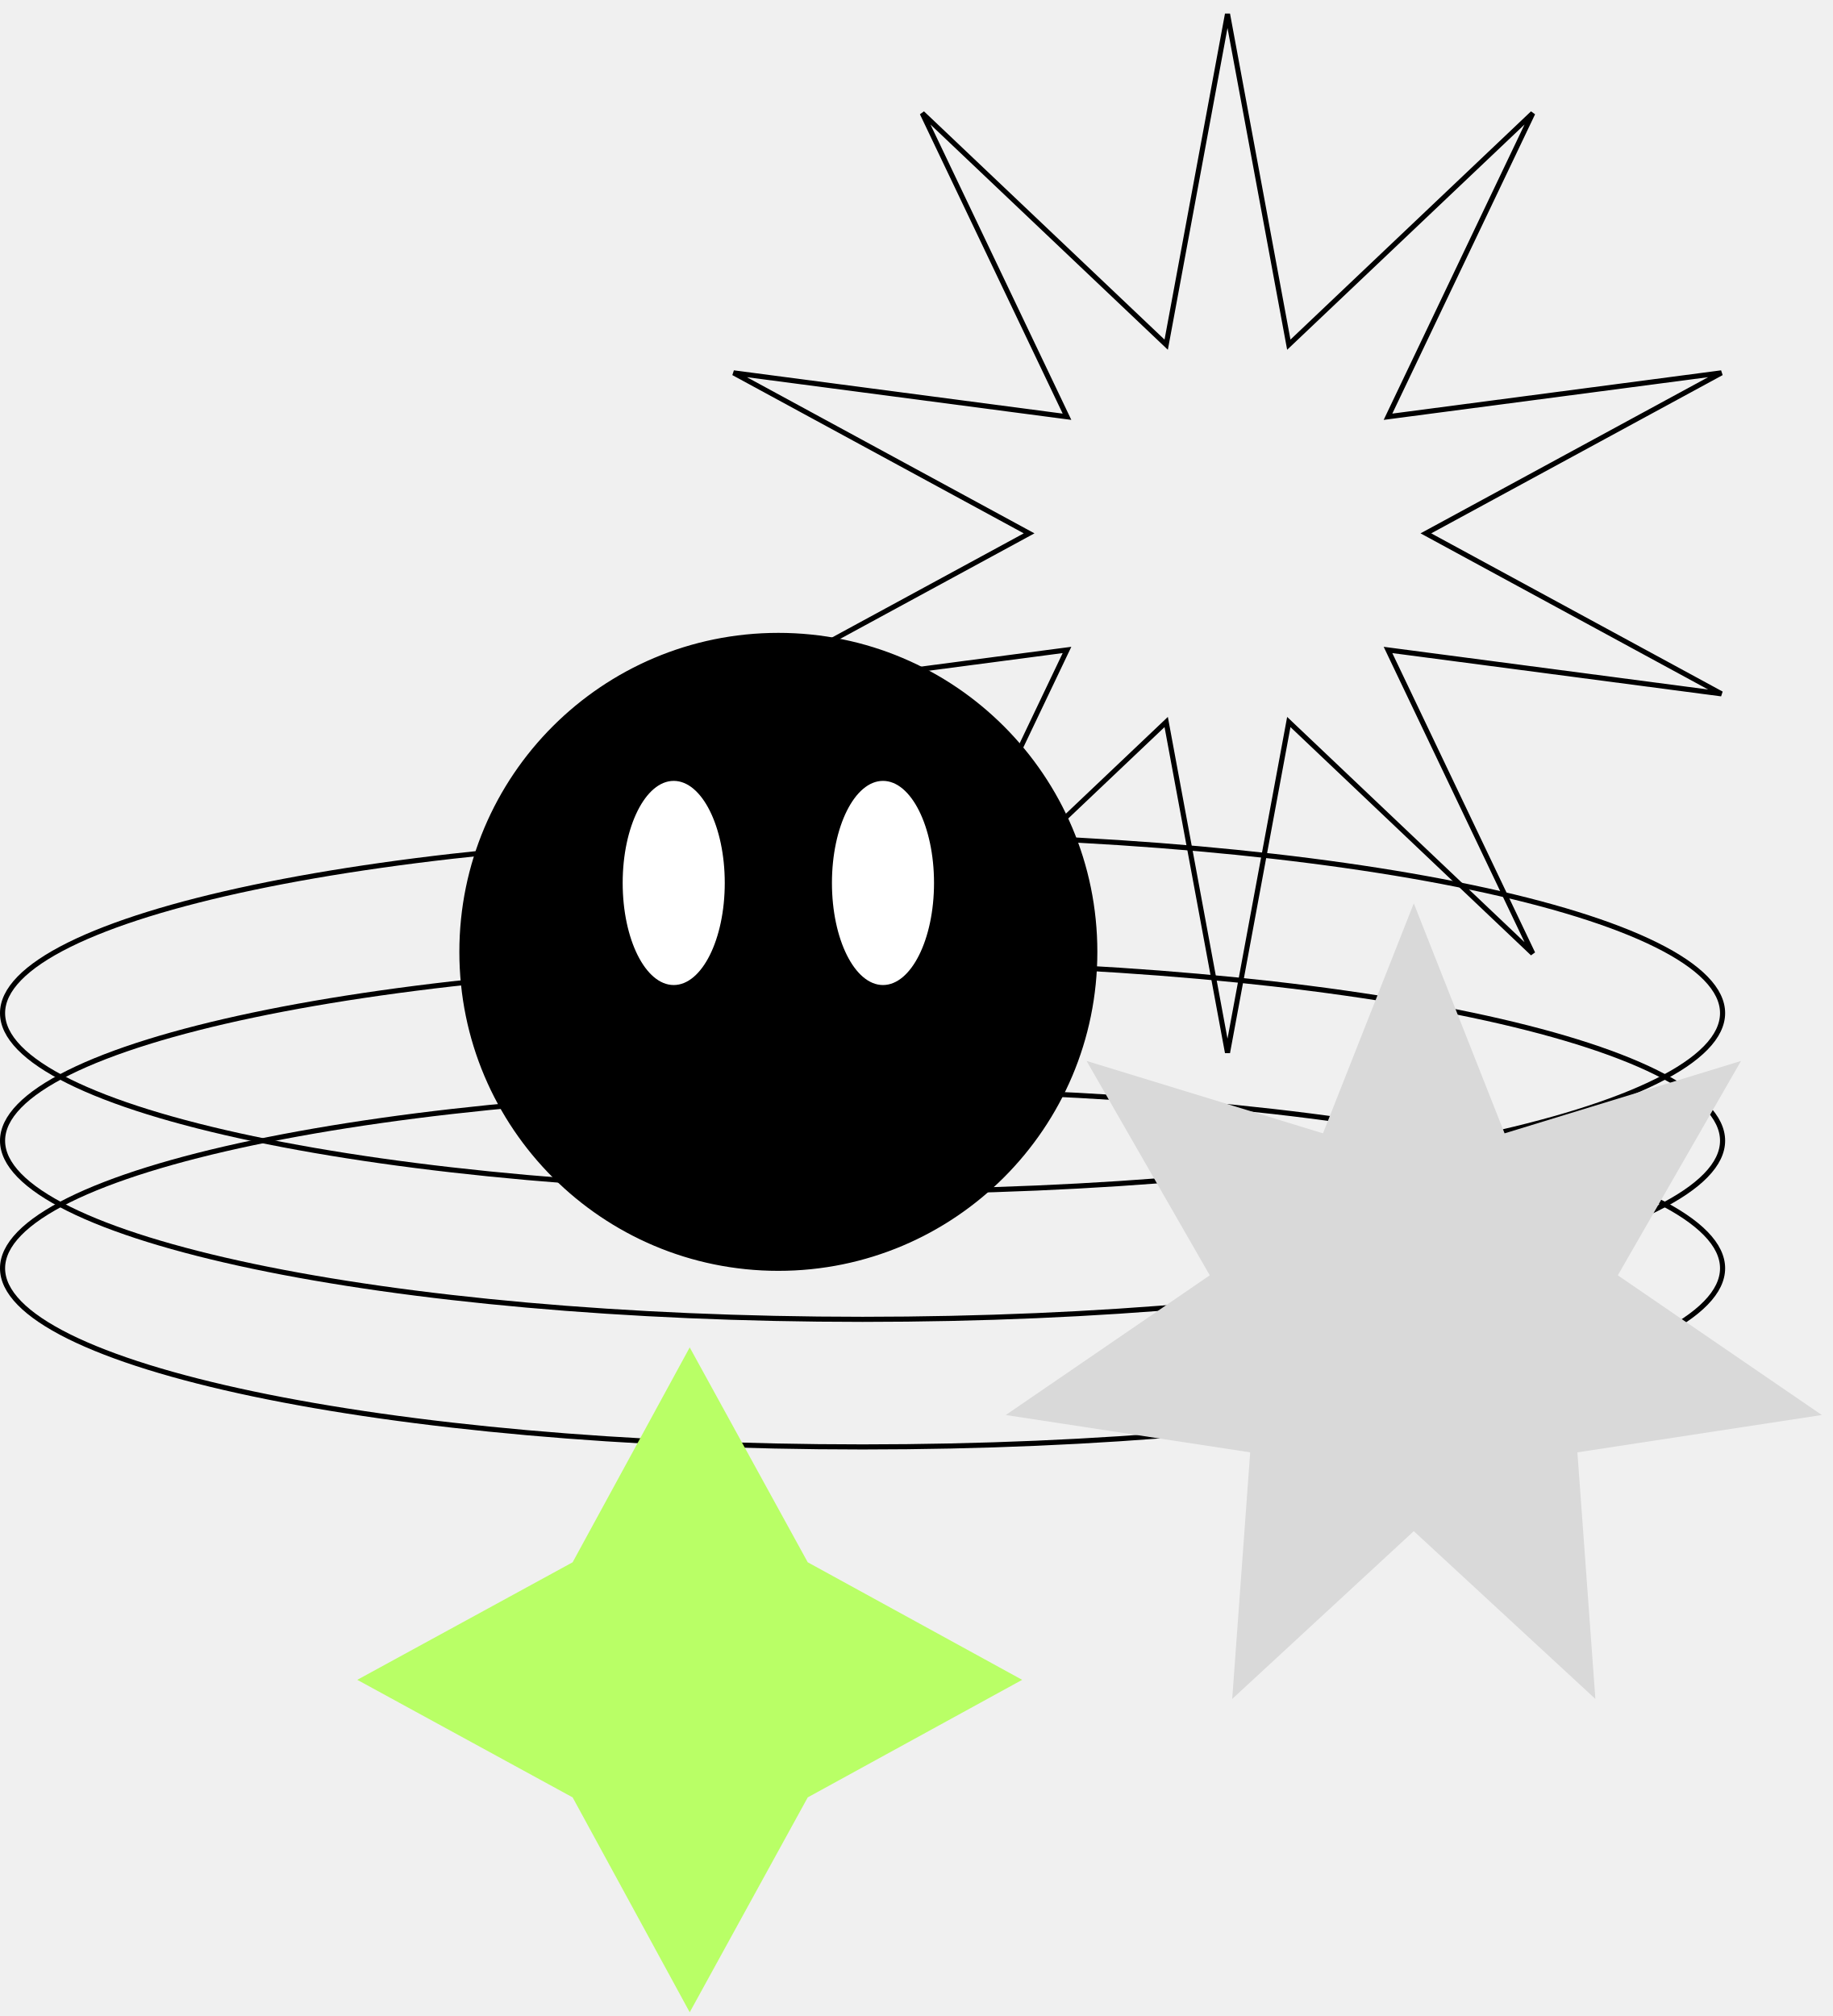
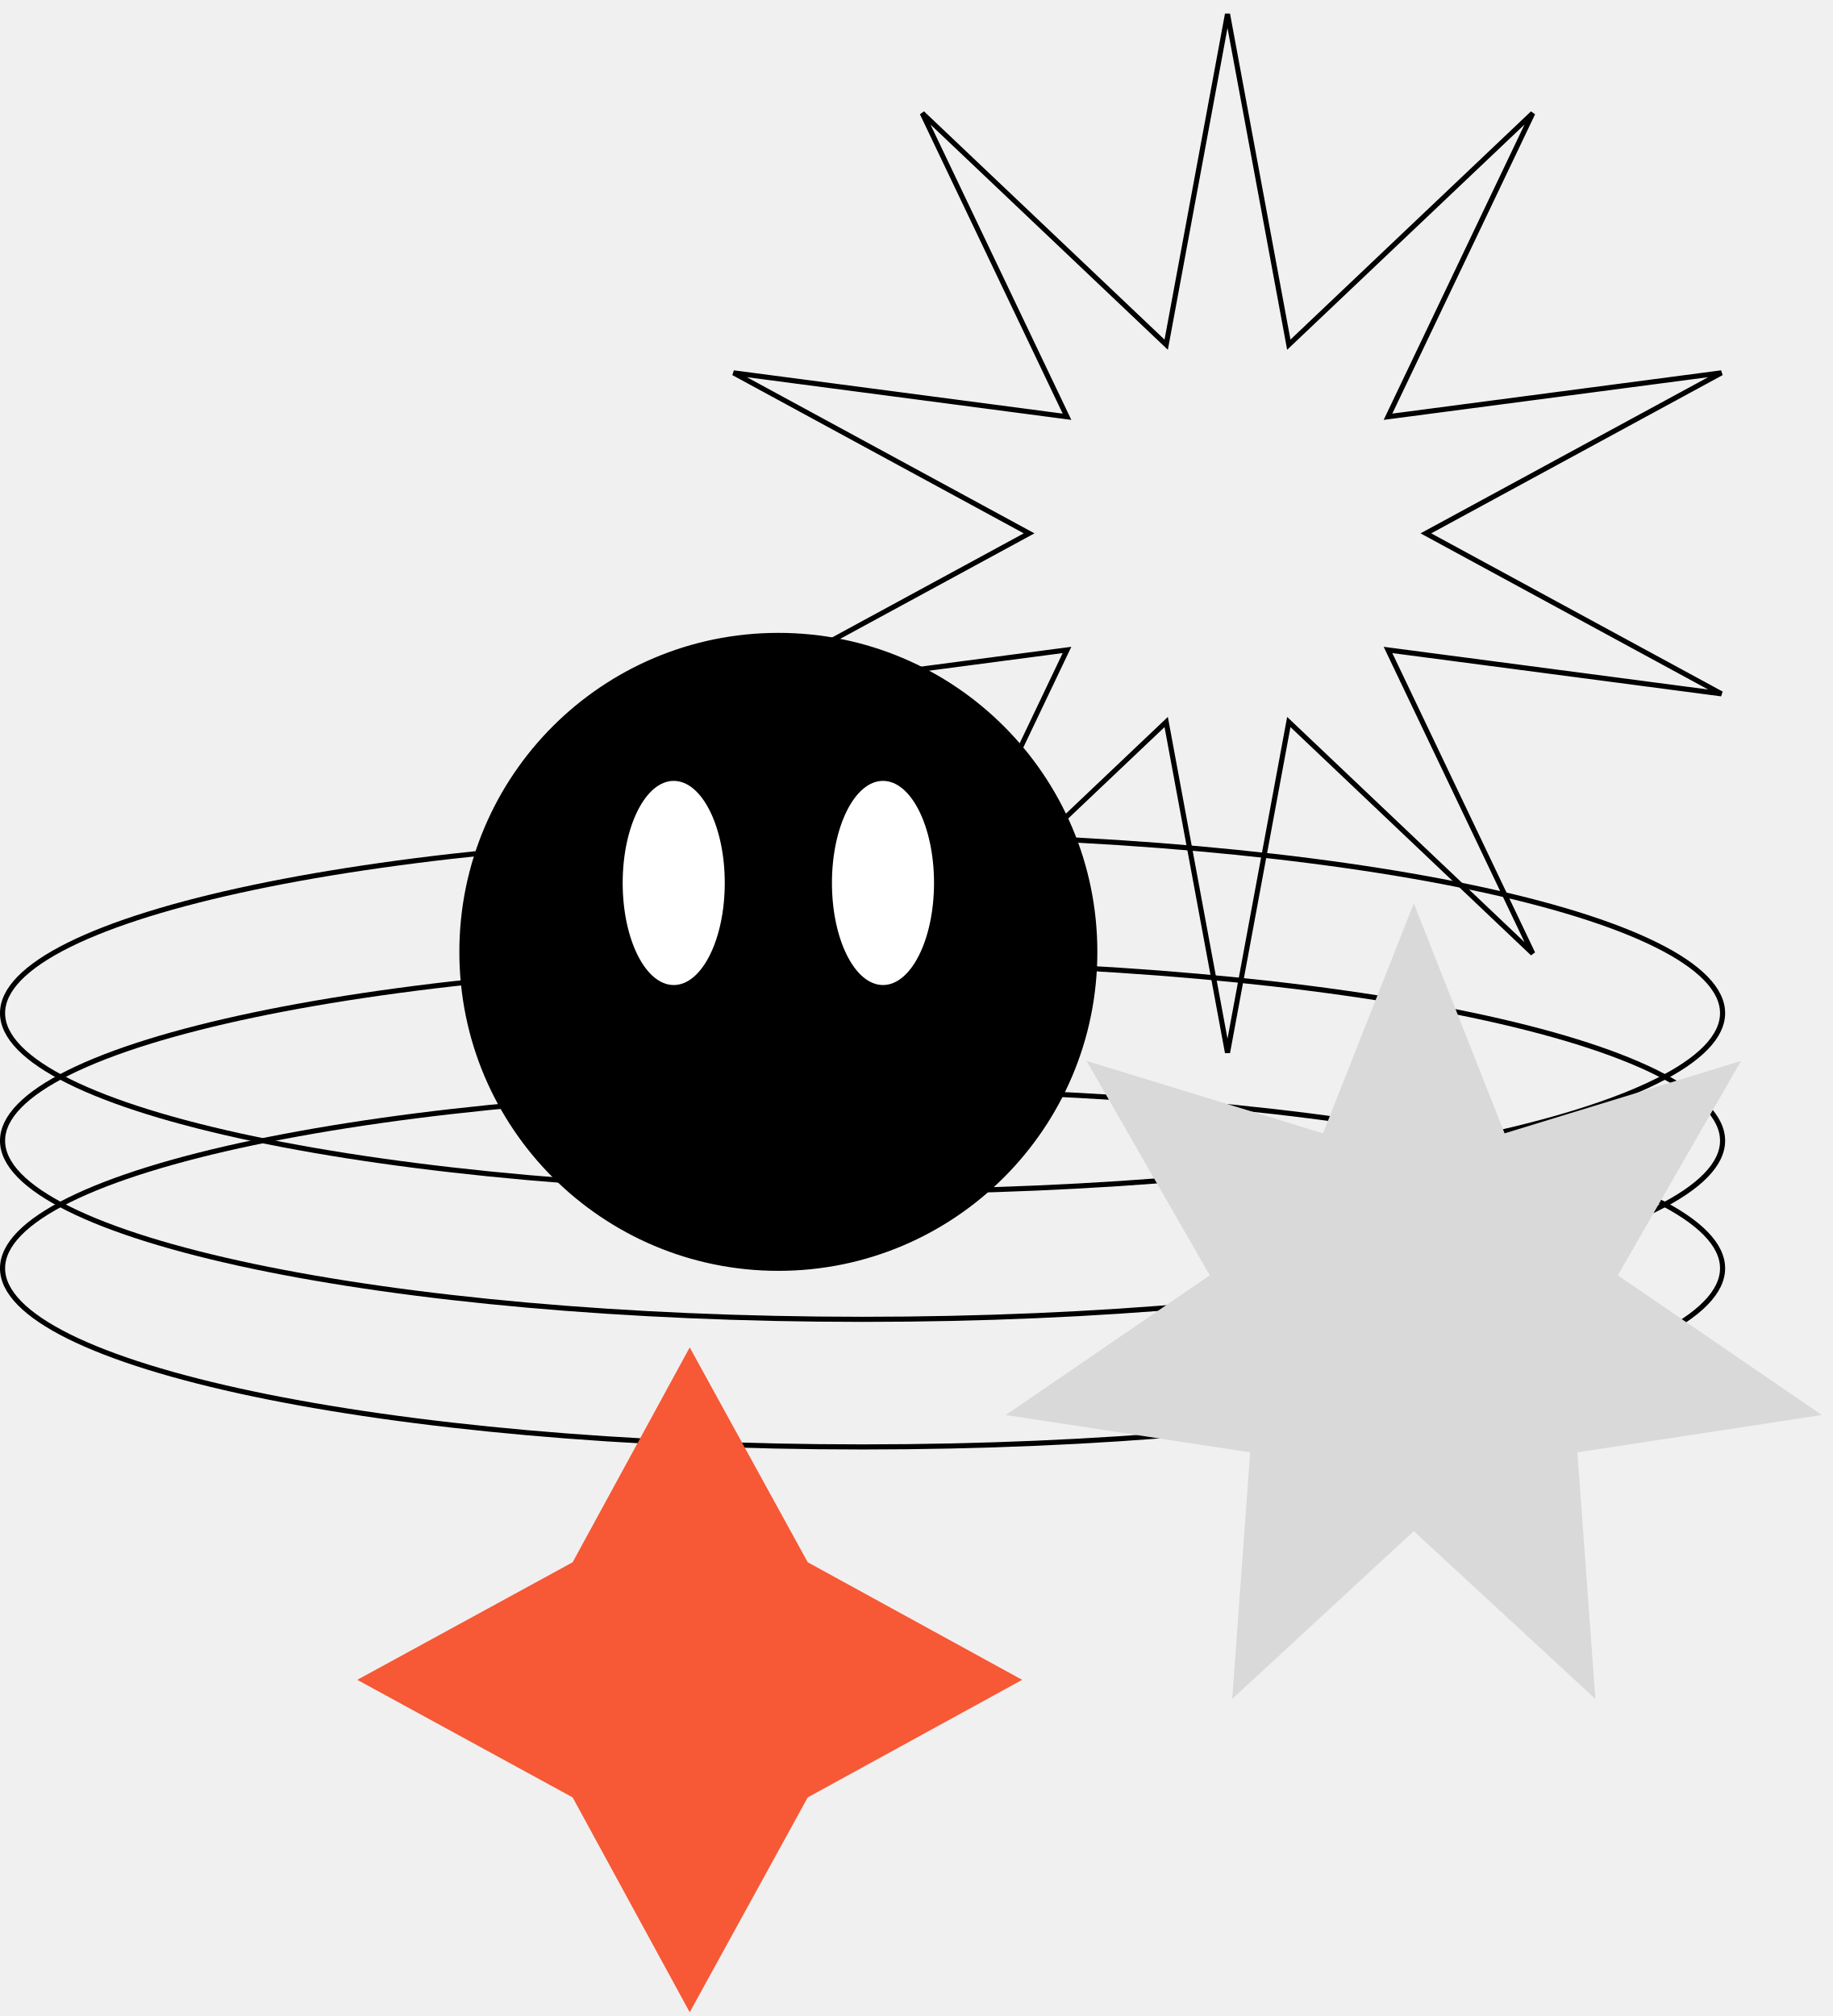
<svg xmlns="http://www.w3.org/2000/svg" width="359" height="395" viewBox="0 0 359 395" fill="none">
  <path d="M337.5 198.5C337.5 200.778 336.403 203.052 334.208 205.306C332.012 207.561 328.746 209.76 324.497 211.87C316 216.09 303.672 219.904 288.398 223.113C257.858 229.528 215.644 233.5 169 233.5C122.356 233.5 80.142 229.528 49.602 223.113C34.328 219.904 22 216.09 13.503 211.87C9.254 209.76 5.988 207.561 3.792 205.306C1.597 203.052 0.5 200.778 0.5 198.5C0.5 196.222 1.597 193.948 3.792 191.694C5.988 189.439 9.254 187.24 13.503 185.13C22 180.91 34.328 177.096 49.602 173.887C80.142 167.472 122.356 163.5 169 163.5C215.644 163.5 257.858 167.472 288.398 173.887C303.672 177.096 316 180.91 324.497 185.13C328.746 187.24 332.012 189.439 334.208 191.694C336.403 193.948 337.5 196.222 337.5 198.5Z" stroke="black" />
  <path d="M337.5 223.5C337.5 225.778 336.403 228.052 334.208 230.306C332.012 232.561 328.746 234.76 324.497 236.87C316 241.09 303.672 244.904 288.398 248.113C257.858 254.528 215.644 258.5 169 258.5C122.356 258.5 80.142 254.528 49.602 248.113C34.328 244.904 22 241.09 13.503 236.87C9.254 234.76 5.988 232.561 3.792 230.306C1.597 228.052 0.5 225.778 0.5 223.5C0.5 221.222 1.597 218.948 3.792 216.694C5.988 214.439 9.254 212.24 13.503 210.13C22 205.91 34.328 202.096 49.602 198.887C80.142 192.472 122.356 188.5 169 188.5C215.644 188.5 257.858 192.472 288.398 198.887C303.672 202.096 316 205.91 324.497 210.13C328.746 212.24 332.012 214.439 334.208 216.694C336.403 218.948 337.5 221.222 337.5 223.5Z" stroke="black" />
  <path d="M337.5 248.5C337.5 250.778 336.403 253.052 334.208 255.306C332.012 257.561 328.746 259.76 324.497 261.87C316 266.09 303.672 269.904 288.398 273.113C257.858 279.528 215.644 283.5 169 283.5C122.356 283.5 80.142 279.528 49.602 273.113C34.328 269.904 22 266.09 13.503 261.87C9.254 259.76 5.988 257.561 3.792 255.306C1.597 253.052 0.5 250.778 0.5 248.5C0.5 246.222 1.597 243.948 3.792 241.694C5.988 239.439 9.254 237.24 13.503 235.13C22 230.91 34.328 227.096 49.602 223.887C80.142 217.472 122.356 213.5 169 213.5C215.644 213.5 257.858 217.472 288.398 223.887C303.672 227.096 316 230.91 324.497 235.13C328.746 237.24 332.012 239.439 334.208 241.694C336.403 243.948 337.5 246.222 337.5 248.5Z" stroke="black" />
  <path d="M252.343 66.629L252.511 67.535L253.179 66.901L300.311 22.177L272.341 80.823L271.945 81.654L272.858 81.534L337.276 73.055L280.177 104.061L279.368 104.5L280.177 104.939L337.276 135.945L272.858 127.466L271.945 127.346L272.341 128.177L300.311 186.823L253.179 142.099L252.511 141.465L252.343 142.371L240.5 206.257L228.657 142.371L228.489 141.465L227.821 142.099L180.689 186.823L208.659 128.177L209.055 127.346L208.142 127.466L143.724 135.945L200.823 104.939L201.632 104.5L200.823 104.061L143.724 73.055L208.142 81.534L209.055 81.654L208.659 80.823L180.689 22.177L227.821 66.901L228.489 67.535L228.657 66.629L240.5 2.743L252.343 66.629Z" stroke="black" />
  <path d="M277 177L294.789 222.06L341.11 207.874L316.972 249.877L356.944 277.247L309.055 284.563L312.578 332.879L277 300L241.422 332.879L244.945 284.563L197.056 277.247L237.028 249.877L212.89 207.874L259.211 222.06L277 177Z" fill="#D9D9D9" />
-   <path d="M112.194 306.102L135.134 264L158.258 306.102L200.269 329.134L158.258 352.166L135.134 394.269L112.194 352.166L70 329.134L112.194 306.102Z" fill="#B9FF66" />
+   <path d="M112.194 306.102L135.134 264L158.258 306.102L200.269 329.134L158.258 352.166L135.134 394.269L112.194 352.166L70 329.134L112.194 306.102Z" fill="#f75835" />
  <circle cx="152.5" cy="186.5" r="62" fill="black" stroke="black" />
  <ellipse cx="132" cy="173" rx="10" ry="20" fill="white" />
  <ellipse cx="173" cy="173" rx="10" ry="20" fill="white" />
</svg>
